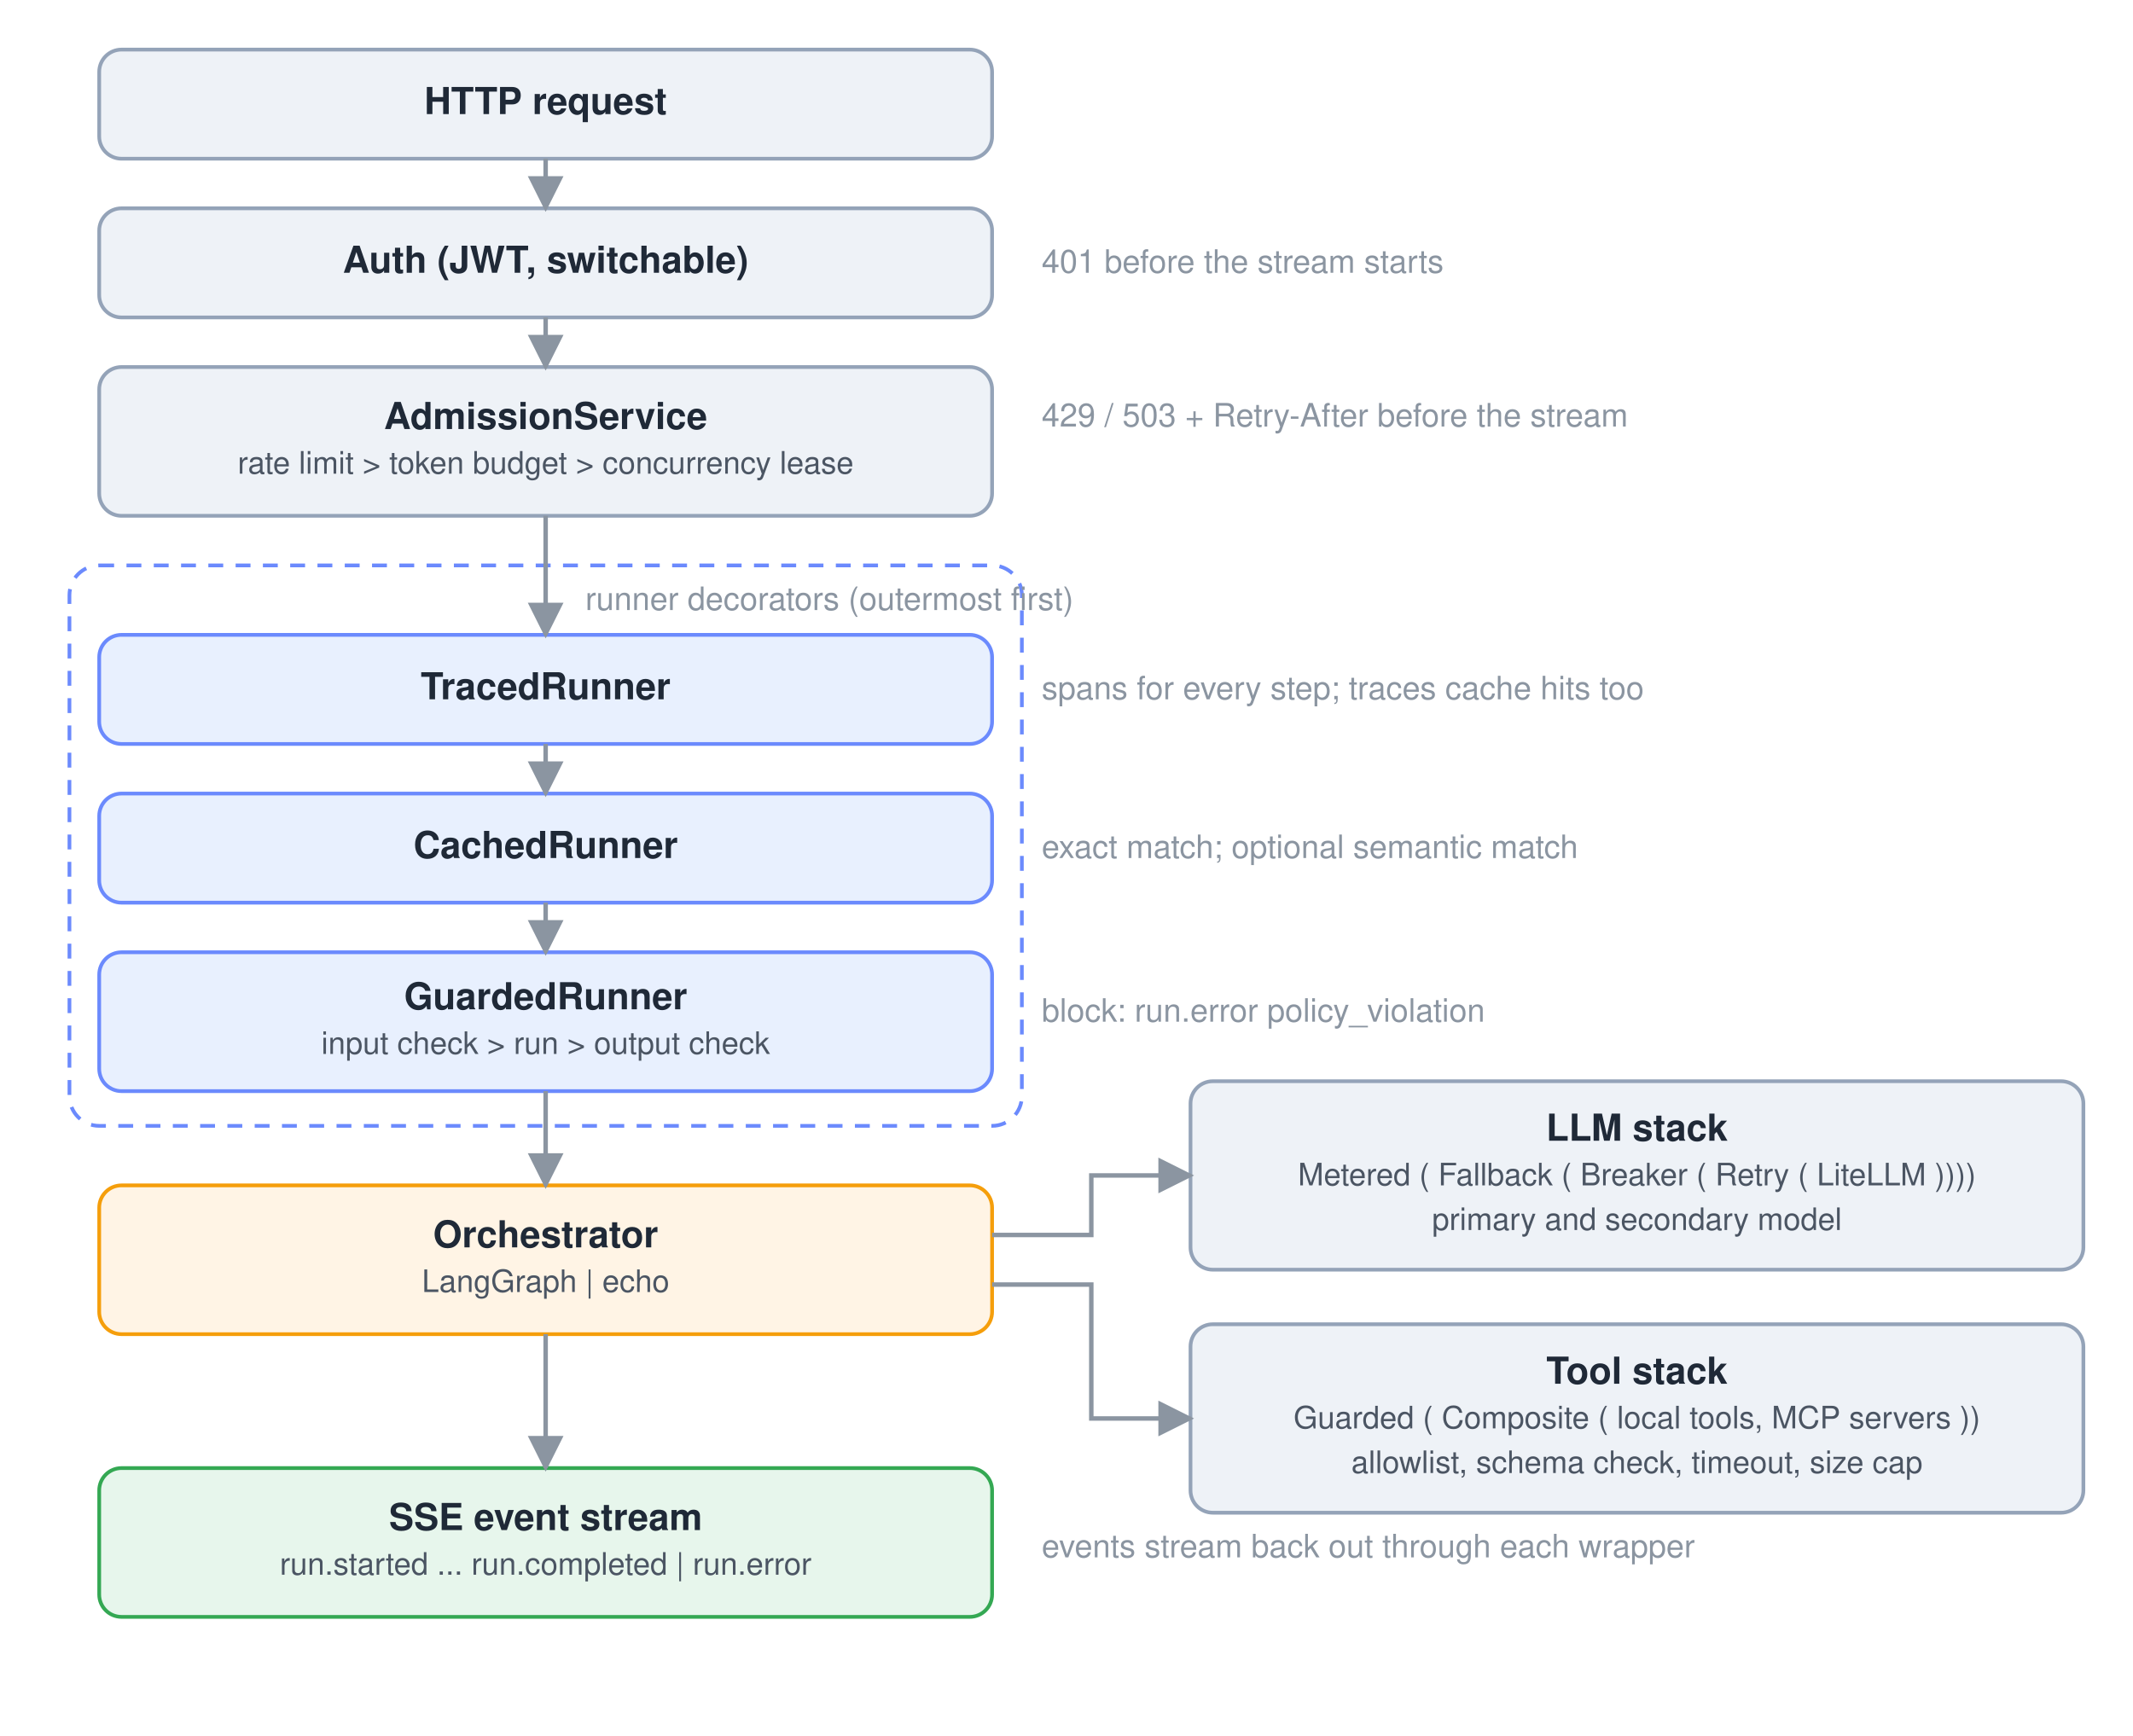
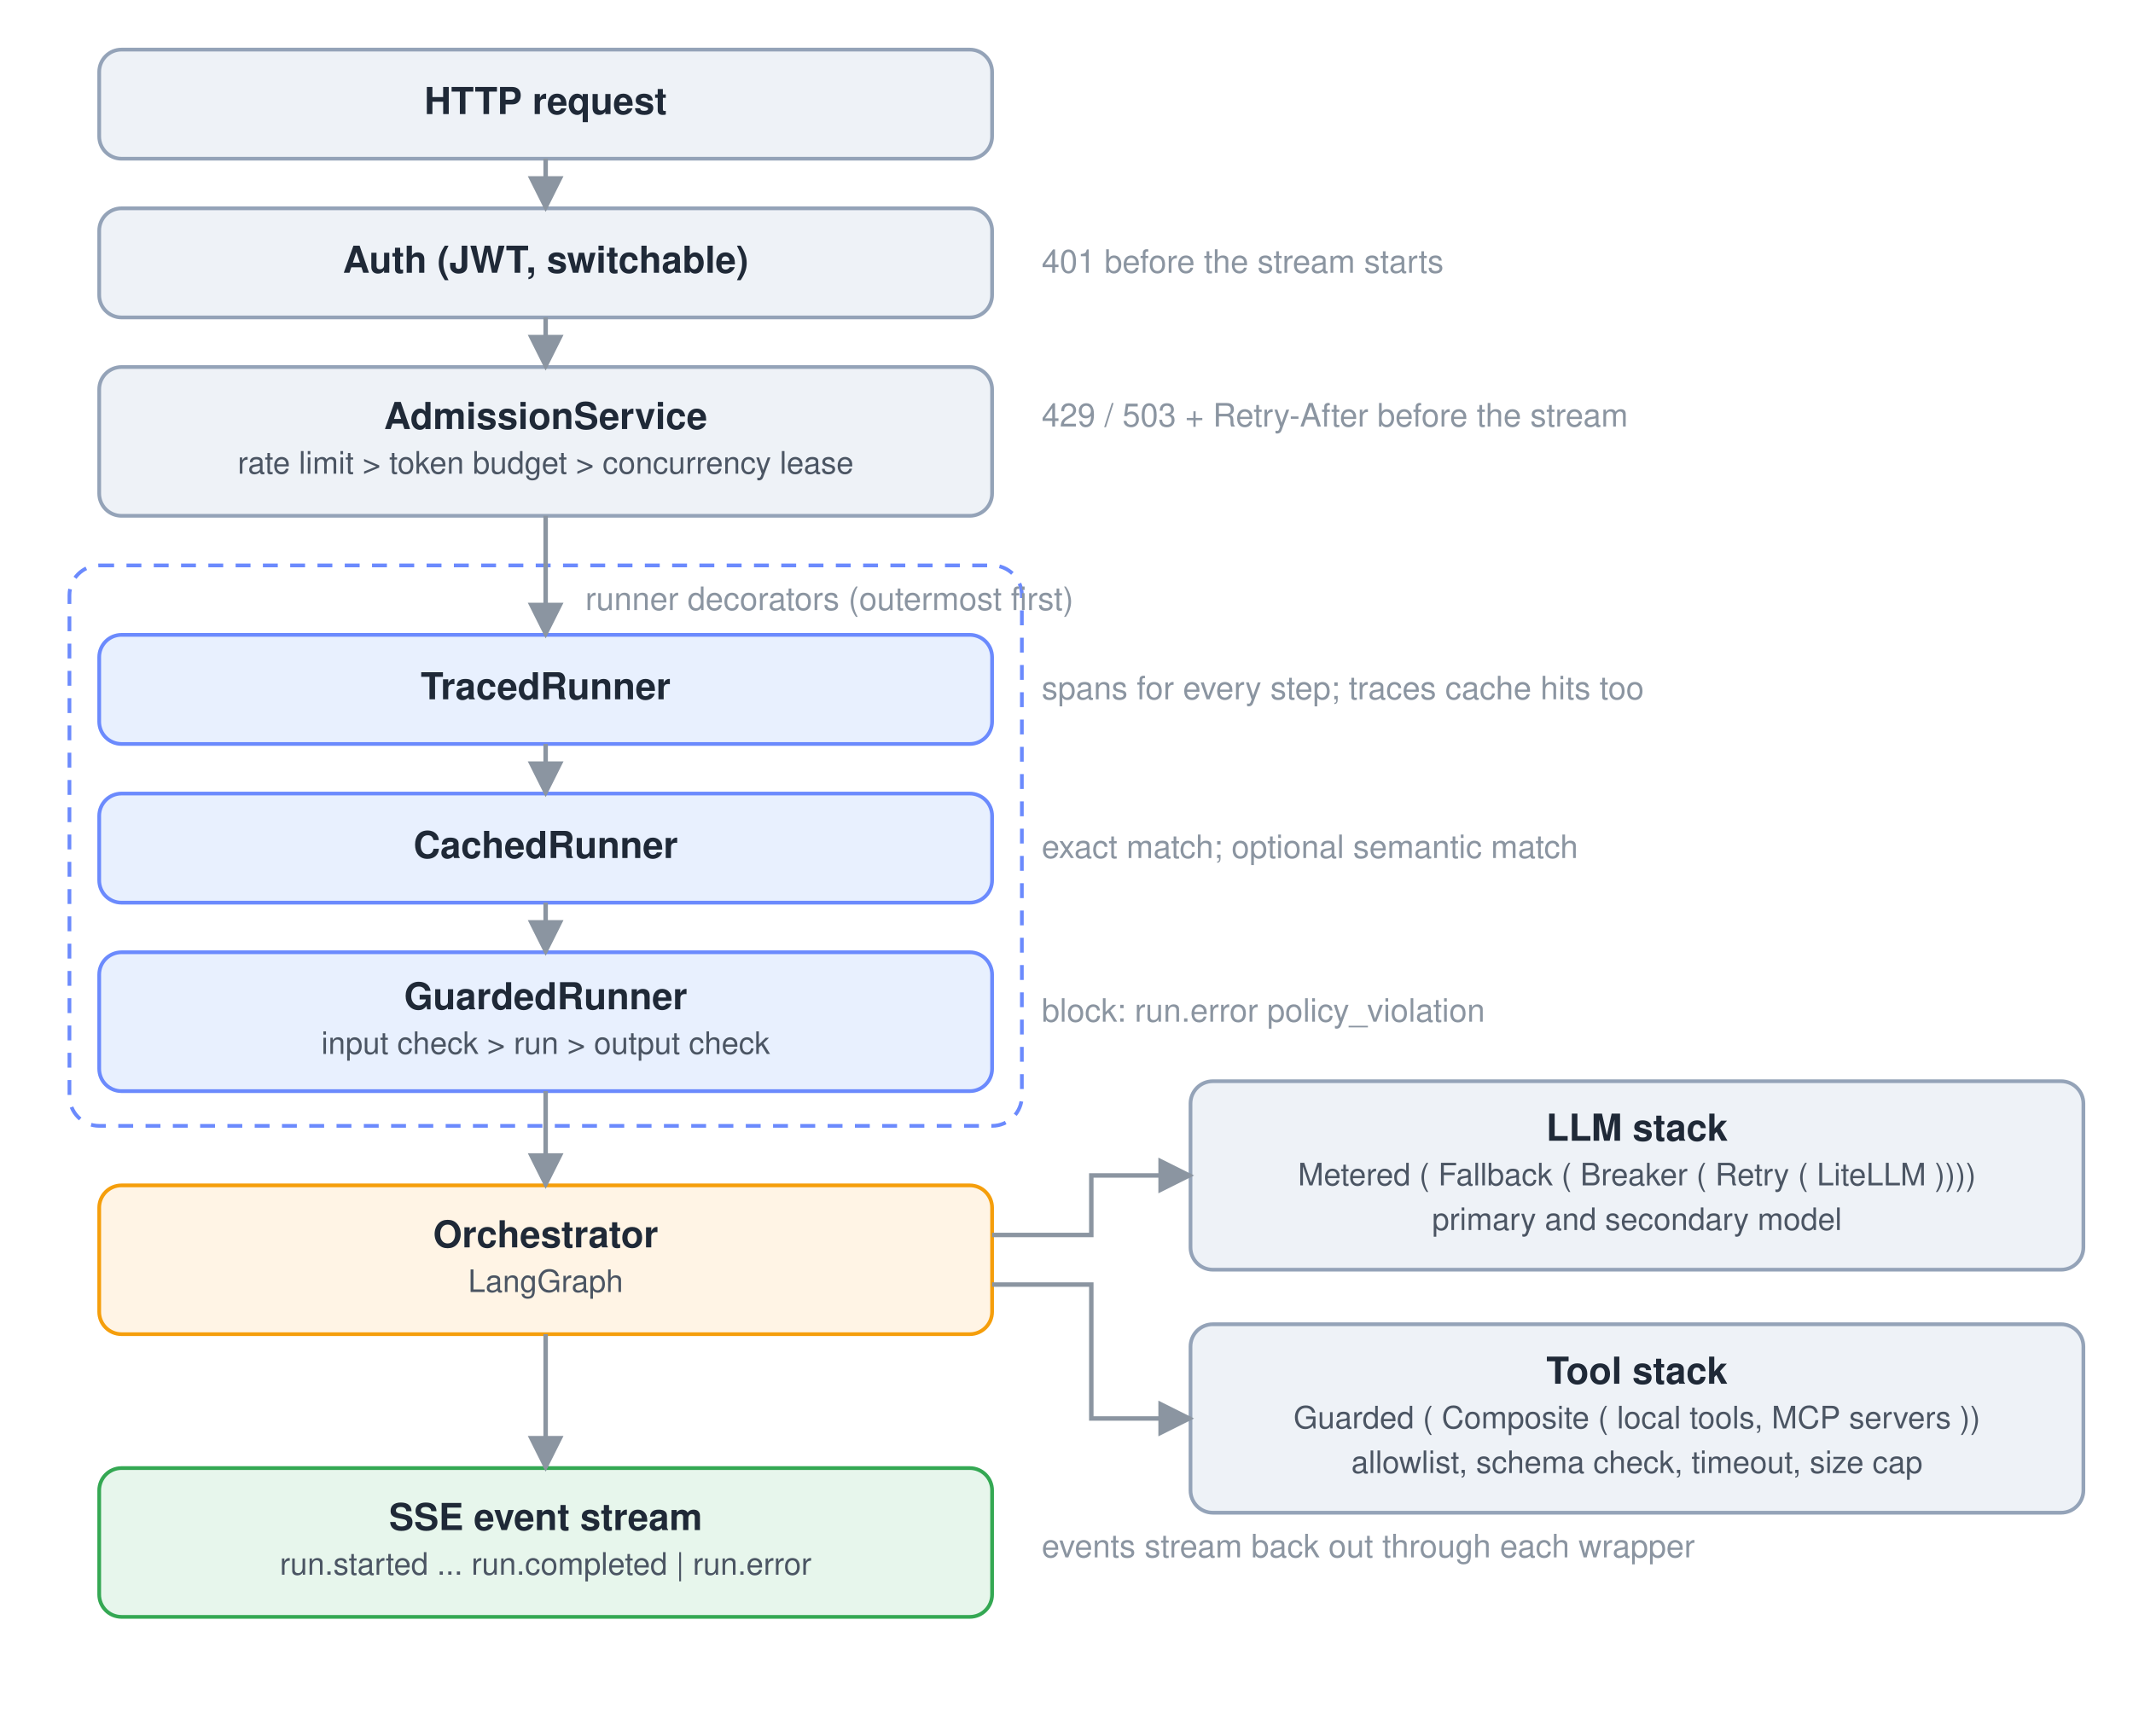
<svg xmlns="http://www.w3.org/2000/svg" viewBox="0 0 860 700" role="img" aria-label="Request path: HTTP, auth, admission, tracing, cache and guardrail decorators, orchestrator with LLM and tool stacks, SSE events">
  <style>
text{font-family:-apple-system,Segoe UI,Helvetica,Arial,sans-serif;font-size:15px;fill:#1f2937}
.t{font-weight:600}.s{font-size:12.5px;fill:#4b5563}.n{font-size:13px;fill:#8b95a1}
.box{fill:#eef2f7;stroke:#94a3b8;stroke-width:1.5}
.dec{fill:#e8f0fe;stroke:#6b8afd;stroke-width:1.5}
.grp{fill:none;stroke:#6b8afd;stroke-width:1.5;stroke-dasharray:6 5}
.orc{fill:#fff4e5;stroke:#f59e0b;stroke-width:1.5}
.out{fill:#e7f6ec;stroke:#34a853;stroke-width:1.5}
.ad{fill:#f3e8fd;stroke:#a855f7;stroke-width:1.5}
.ln{stroke:#8b95a1;stroke-width:1.8;fill:none;marker-end:url(#a)}
.ld{stroke:#8b95a1;stroke-width:1.5;fill:none;stroke-dasharray:5 4;marker-end:url(#a)}
</style>
  <defs>
    <marker id="a" viewBox="0 0 10 10" refX="9" refY="5" markerWidth="8" markerHeight="8" orient="auto-start-reverse">
      <path d="M0 0L10 5L0 10z" fill="#8b95a1" />
    </marker>
  </defs>
  <rect class="box" x="40" y="20" width="360" height="44" rx="9" />
  <text class="t" x="220.0" y="46.0" text-anchor="middle">HTTP request</text>
  <rect class="box" x="40" y="84" width="360" height="44" rx="9" />
  <text class="t" x="220.0" y="110.0" text-anchor="middle">Auth (JWT, switchable)</text>
  <rect class="box" x="40" y="148" width="360" height="60" rx="9" />
  <text class="t" x="220.0" y="173.0" text-anchor="middle">AdmissionService</text>
  <text class="s" x="220.0" y="191.0" text-anchor="middle">rate limit  &gt;  token budget  &gt;  concurrency lease</text>
  <rect class="grp" x="28" y="228" width="384" height="226" rx="12" />
  <text class="n" x="236" y="246">runner decorators (outermost first)</text>
  <rect class="dec" x="40" y="256" width="360" height="44" rx="9" />
  <text class="t" x="220.0" y="282.0" text-anchor="middle">TracedRunner</text>
  <rect class="dec" x="40" y="320" width="360" height="44" rx="9" />
  <text class="t" x="220.0" y="346.0" text-anchor="middle">CachedRunner</text>
  <rect class="dec" x="40" y="384" width="360" height="56" rx="9" />
  <text class="t" x="220.0" y="407.0" text-anchor="middle">GuardedRunner</text>
  <text class="s" x="220.0" y="425.0" text-anchor="middle">input check  &gt;  run  &gt;  output check</text>
  <rect class="orc" x="40" y="478" width="360" height="60" rx="9" />
  <text class="t" x="220.0" y="503.0" text-anchor="middle">Orchestrator</text>
-   <text class="s" x="220.0" y="521.0" text-anchor="middle">LangGraph | echo</text>
+   <text class="s" x="220.0" y="521.0" text-anchor="middle">LangGraph</text>
  <rect class="out" x="40" y="592" width="360" height="60" rx="9" />
  <text class="t" x="220.0" y="617.0" text-anchor="middle">SSE event stream</text>
  <text class="s" x="220.0" y="635.0" text-anchor="middle">run.started ... run.completed | run.error</text>
  <path class="ln" d="M220 64V84" />
  <path class="ln" d="M220 128V148" />
  <path class="ln" d="M220 208V256" />
  <path class="ln" d="M220 300V320" />
  <path class="ln" d="M220 364V384" />
  <path class="ln" d="M220 440V478" />
  <path class="ln" d="M220 538V592" />
  <text class="n" x="420" y="628">events stream back out through each wrapper</text>
  <rect class="box" x="480" y="436" width="360" height="76" rx="9" />
  <text class="t" x="660.0" y="460.0" text-anchor="middle">LLM stack</text>
  <text class="s" x="660.0" y="478.0" text-anchor="middle">Metered ( Fallback ( Breaker ( Retry ( LiteLLM ))))</text>
  <text class="s" x="660.0" y="496.0" text-anchor="middle">primary and secondary model</text>
  <rect class="box" x="480" y="534" width="360" height="76" rx="9" />
  <text class="t" x="660.0" y="558.0" text-anchor="middle">Tool stack</text>
  <text class="s" x="660.0" y="576.0" text-anchor="middle">Guarded ( Composite ( local tools, MCP servers ))</text>
  <text class="s" x="660.0" y="594.0" text-anchor="middle">allowlist, schema check, timeout, size cap</text>
  <path class="ln" d="M400 498H440V474H480" />
  <path class="ln" d="M400 518H440V572H480" />
  <text class="n" x="420" y="110">401 before the stream starts</text>
  <text class="n" x="420" y="172">429 / 503 + Retry-After before the stream</text>
  <text class="n" x="420" y="282">spans for every step; traces cache hits too</text>
  <text class="n" x="420" y="346">exact match; optional semantic match</text>
  <text class="n" x="420" y="412">block: run.error policy_violation</text>
</svg>
